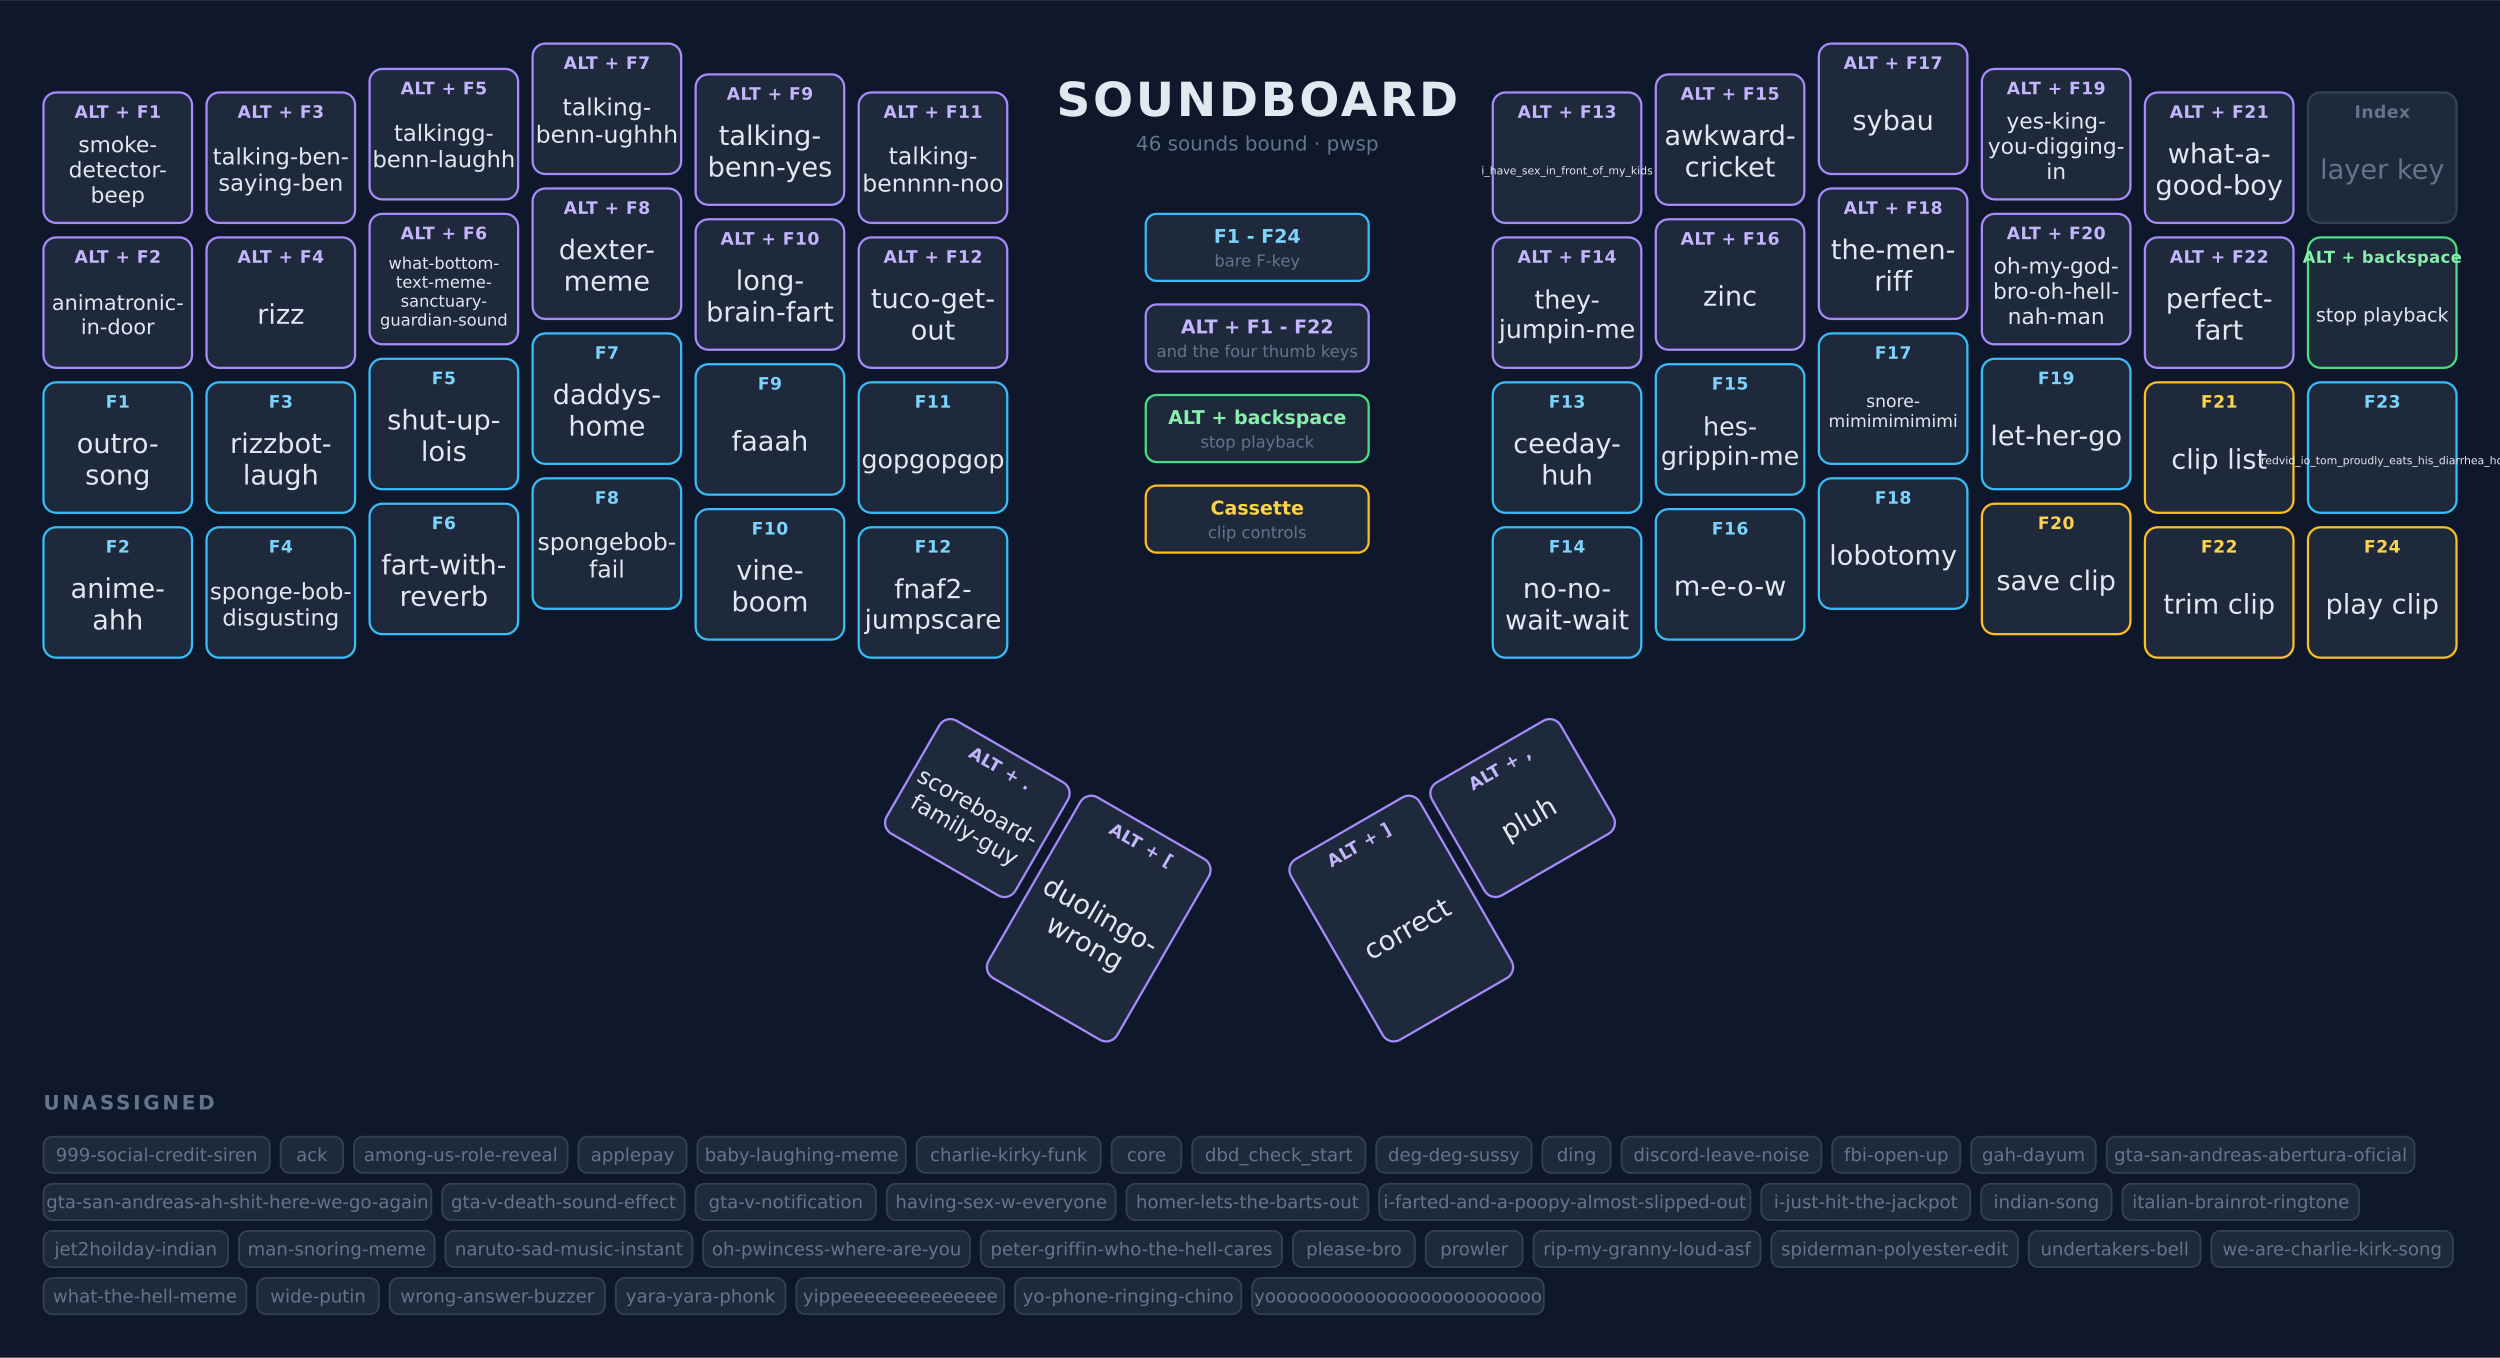
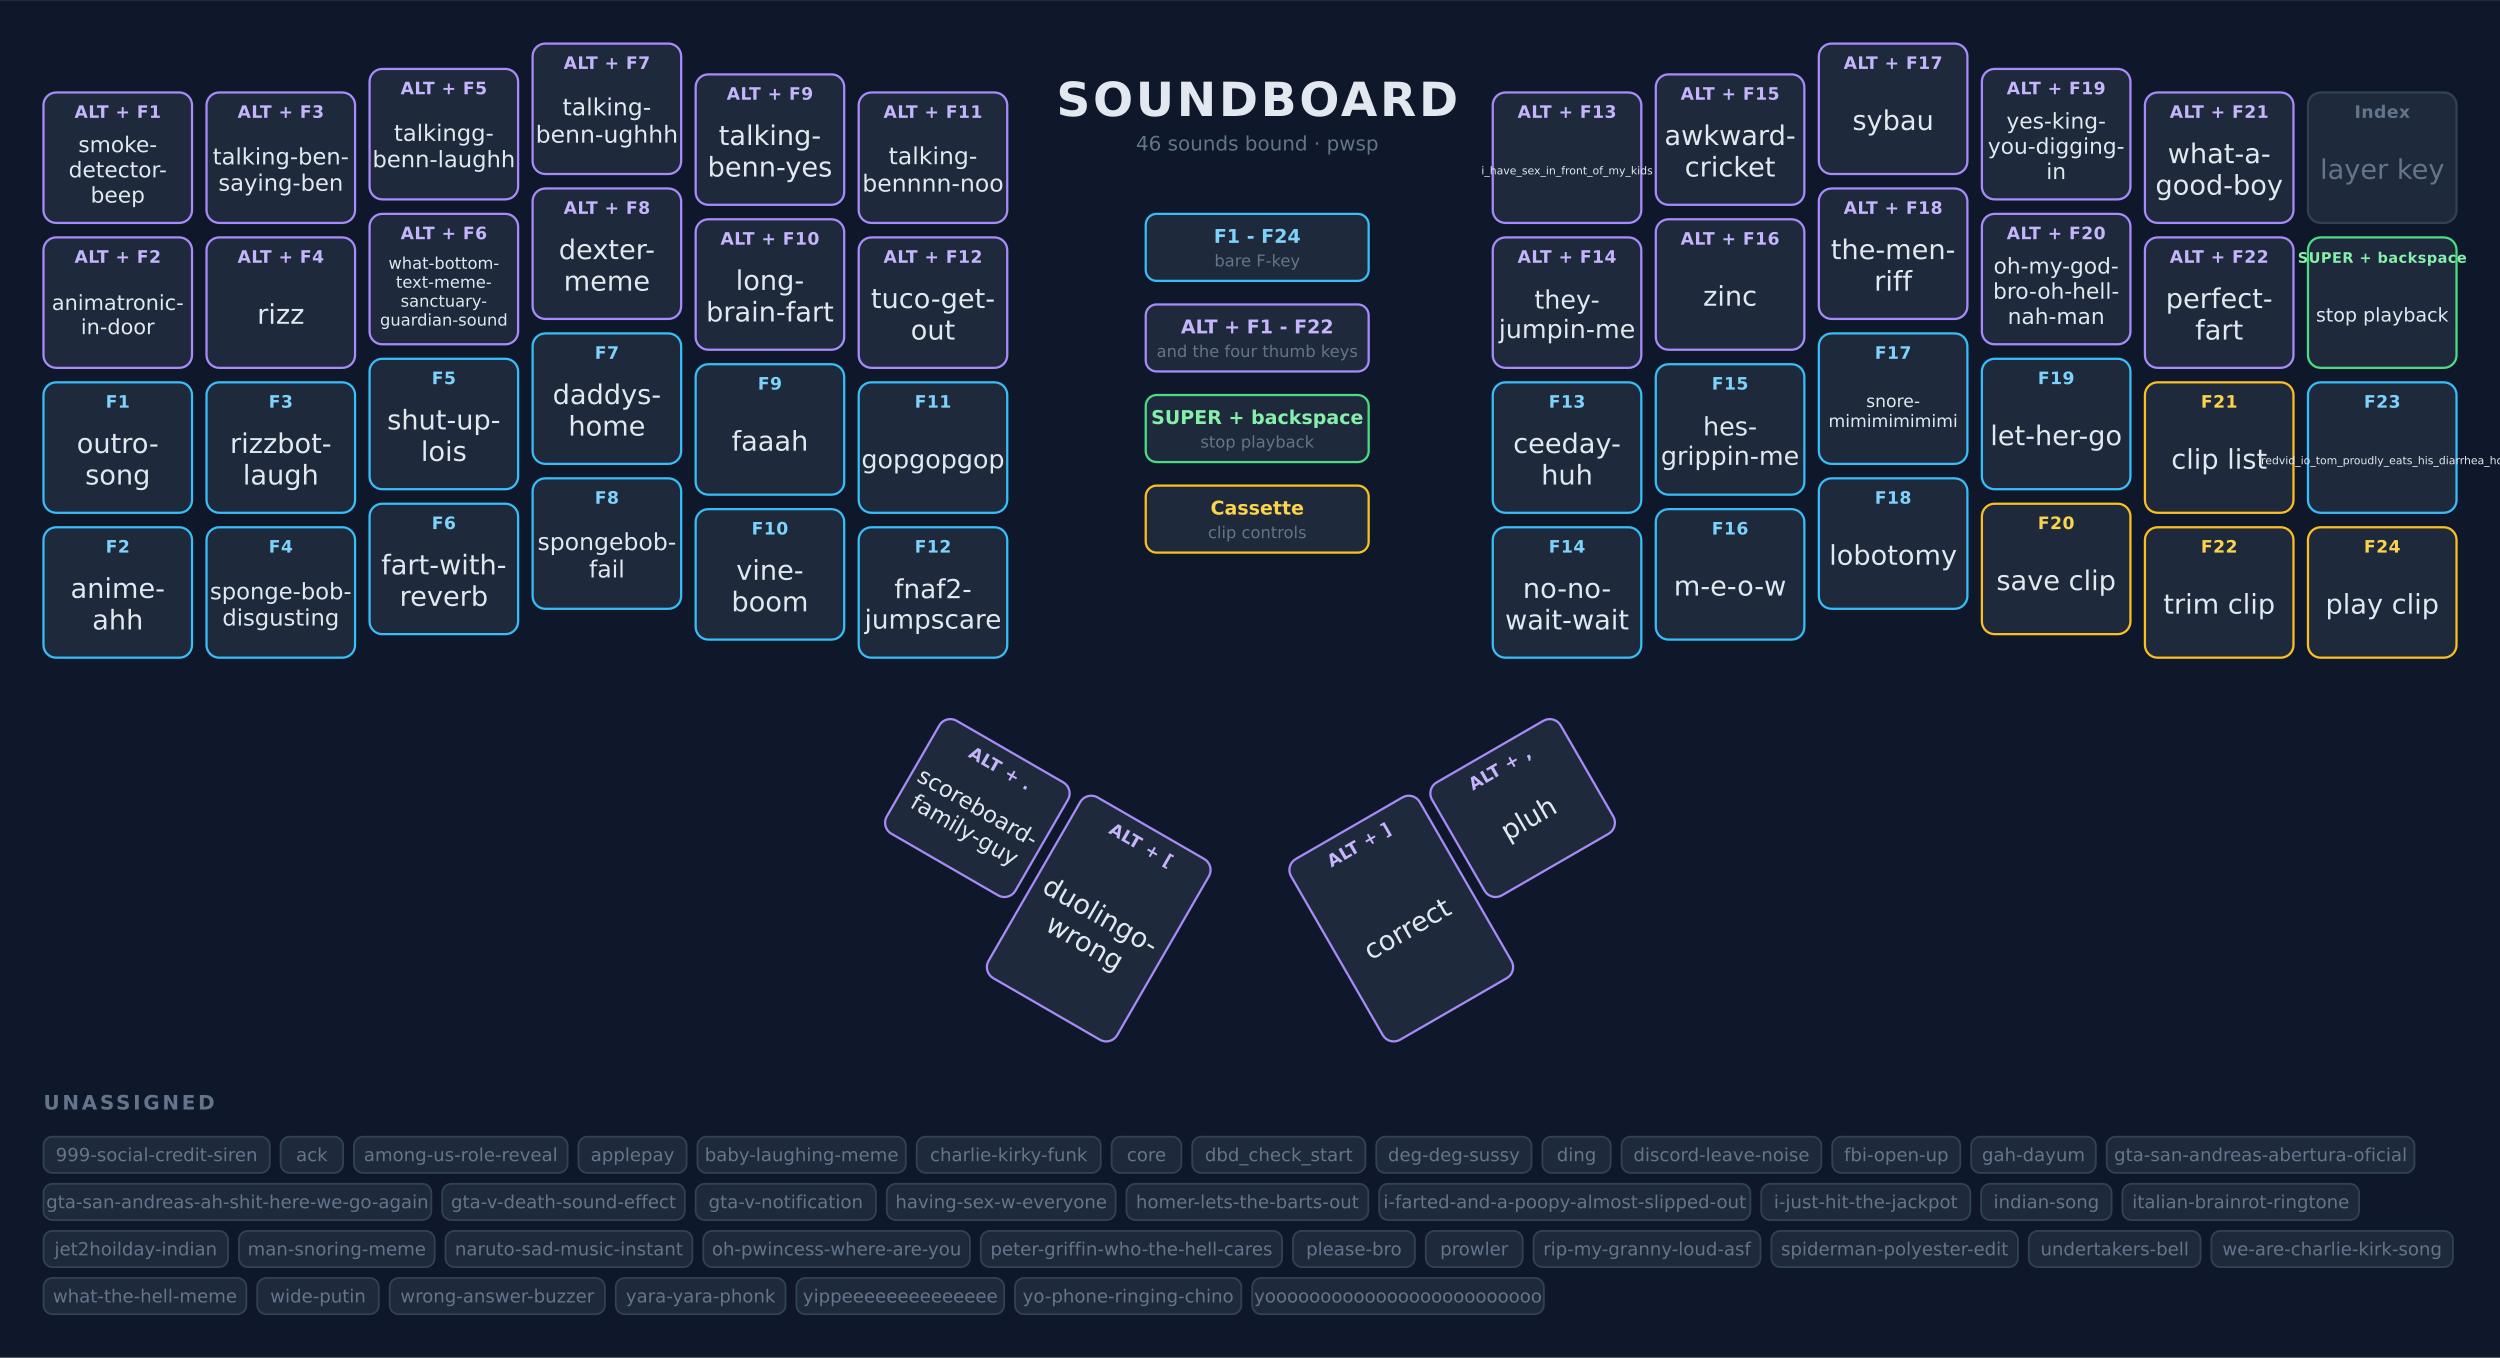
<svg xmlns="http://www.w3.org/2000/svg" viewBox="-48.0 -102.0 2760.0 1498.8" width="2760" height="1499" font-family="'Fira Sans','DejaVu Sans',sans-serif">
  <rect x="-48.0" y="-102.0" width="2760.0" height="1498.8" fill="#0f172a" />
  <g transform="translate(82.0,72.0) rotate(0)">
    <rect x="-82.0" y="-72.0" width="164.0" height="144.0" rx="14" fill="#1e293b" stroke="#a78bfa" stroke-width="2.5" />
    <text x="0.0" y="-44.0" font-size="19" fill="#c4b5fd" text-anchor="middle" font-weight="600" letter-spacing="0.5">ALT + F1</text>
    <text x="0.0" y="-6.1" font-size="24" fill="#e2e8f0" text-anchor="middle">smoke-</text>
    <text x="0.0" y="21.7" font-size="24" fill="#e2e8f0" text-anchor="middle">detector-</text>
    <text x="0.0" y="49.6" font-size="24" fill="#e2e8f0" text-anchor="middle">beep</text>
  </g>
  <g transform="translate(82.0,232.0) rotate(0)">
    <rect x="-82.0" y="-72.0" width="164.0" height="144.0" rx="14" fill="#1e293b" stroke="#a78bfa" stroke-width="2.5" />
    <text x="0.0" y="-44.0" font-size="19" fill="#c4b5fd" text-anchor="middle" font-weight="600" letter-spacing="0.5">ALT + F2</text>
    <text x="0.0" y="8.1" font-size="23" fill="#e2e8f0" text-anchor="middle">animatronic-</text>
    <text x="0.0" y="34.8" font-size="23" fill="#e2e8f0" text-anchor="middle">in-door</text>
  </g>
  <g transform="translate(82.0,392.0) rotate(0)">
    <rect x="-82.0" y="-72.0" width="164.0" height="144.0" rx="14" fill="#1e293b" stroke="#38bdf8" stroke-width="2.5" />
    <text x="0.0" y="-44.0" font-size="19" fill="#7dd3fc" text-anchor="middle" font-weight="600" letter-spacing="0.5">F1</text>
    <text x="0.0" y="6.0" font-size="30" fill="#e2e8f0" text-anchor="middle">outro-</text>
    <text x="0.0" y="40.8" font-size="30" fill="#e2e8f0" text-anchor="middle">song</text>
  </g>
  <g transform="translate(82.0,552.0) rotate(0)">
    <rect x="-82.0" y="-72.0" width="164.0" height="144.0" rx="14" fill="#1e293b" stroke="#38bdf8" stroke-width="2.5" />
    <text x="0.0" y="-44.0" font-size="19" fill="#7dd3fc" text-anchor="middle" font-weight="600" letter-spacing="0.5">F2</text>
    <text x="0.0" y="6.0" font-size="30" fill="#e2e8f0" text-anchor="middle">anime-</text>
    <text x="0.0" y="40.8" font-size="30" fill="#e2e8f0" text-anchor="middle">ahh</text>
  </g>
  <g transform="translate(262.0,72.0) rotate(0)">
    <rect x="-82.0" y="-72.0" width="164.0" height="144.0" rx="14" fill="#1e293b" stroke="#a78bfa" stroke-width="2.5" />
    <text x="0.0" y="-44.0" font-size="19" fill="#c4b5fd" text-anchor="middle" font-weight="600" letter-spacing="0.5">ALT + F3</text>
    <text x="0.0" y="7.5" font-size="25" fill="#e2e8f0" text-anchor="middle">talking-ben-</text>
    <text x="0.0" y="36.5" font-size="25" fill="#e2e8f0" text-anchor="middle">saying-ben</text>
  </g>
  <g transform="translate(262.0,232.0) rotate(0)">
    <rect x="-82.0" y="-72.0" width="164.0" height="144.0" rx="14" fill="#1e293b" stroke="#a78bfa" stroke-width="2.5" />
    <text x="0.0" y="-44.0" font-size="19" fill="#c4b5fd" text-anchor="middle" font-weight="600" letter-spacing="0.5">ALT + F4</text>
    <text x="0.0" y="23.4" font-size="30" fill="#e2e8f0" text-anchor="middle">rizz</text>
  </g>
  <g transform="translate(262.0,392.0) rotate(0)">
    <rect x="-82.0" y="-72.0" width="164.0" height="144.0" rx="14" fill="#1e293b" stroke="#38bdf8" stroke-width="2.5" />
    <text x="0.0" y="-44.0" font-size="19" fill="#7dd3fc" text-anchor="middle" font-weight="600" letter-spacing="0.5">F3</text>
    <text x="0.0" y="6.0" font-size="30" fill="#e2e8f0" text-anchor="middle">rizzbot-</text>
    <text x="0.0" y="40.8" font-size="30" fill="#e2e8f0" text-anchor="middle">laugh</text>
  </g>
  <g transform="translate(262.0,552.0) rotate(0)">
    <rect x="-82.0" y="-72.0" width="164.0" height="144.0" rx="14" fill="#1e293b" stroke="#38bdf8" stroke-width="2.5" />
    <text x="0.0" y="-44.0" font-size="19" fill="#7dd3fc" text-anchor="middle" font-weight="600" letter-spacing="0.5">F4</text>
    <text x="0.0" y="7.5" font-size="25" fill="#e2e8f0" text-anchor="middle">sponge-bob-</text>
    <text x="0.0" y="36.5" font-size="25" fill="#e2e8f0" text-anchor="middle">disgusting</text>
  </g>
  <g transform="translate(442.0,46.0) rotate(0)">
    <rect x="-82.0" y="-72.0" width="164.0" height="144.0" rx="14" fill="#1e293b" stroke="#a78bfa" stroke-width="2.5" />
    <text x="0.0" y="-44.0" font-size="19" fill="#c4b5fd" text-anchor="middle" font-weight="600" letter-spacing="0.5">ALT + F5</text>
    <text x="0.0" y="7.5" font-size="25" fill="#e2e8f0" text-anchor="middle">talkingg-</text>
    <text x="0.0" y="36.5" font-size="25" fill="#e2e8f0" text-anchor="middle">benn-laughh</text>
  </g>
  <g transform="translate(442.0,206.0) rotate(0)">
    <rect x="-82.0" y="-72.0" width="164.0" height="144.0" rx="14" fill="#1e293b" stroke="#a78bfa" stroke-width="2.5" />
    <text x="0.0" y="-44.0" font-size="19" fill="#c4b5fd" text-anchor="middle" font-weight="600" letter-spacing="0.5">ALT + F6</text>
    <text x="0.0" y="-11.3" font-size="18" fill="#e2e8f0" text-anchor="middle">what-bottom-</text>
    <text x="0.0" y="9.6" font-size="18" fill="#e2e8f0" text-anchor="middle">text-meme-</text>
    <text x="0.0" y="30.5" font-size="18" fill="#e2e8f0" text-anchor="middle">sanctuary-</text>
    <text x="0.0" y="51.4" font-size="18" fill="#e2e8f0" text-anchor="middle">guardian-sound</text>
  </g>
  <g transform="translate(442.0,366.0) rotate(0)">
    <rect x="-82.0" y="-72.0" width="164.0" height="144.0" rx="14" fill="#1e293b" stroke="#38bdf8" stroke-width="2.5" />
    <text x="0.0" y="-44.0" font-size="19" fill="#7dd3fc" text-anchor="middle" font-weight="600" letter-spacing="0.5">F5</text>
    <text x="0.0" y="6.0" font-size="30" fill="#e2e8f0" text-anchor="middle">shut-up-</text>
    <text x="0.0" y="40.8" font-size="30" fill="#e2e8f0" text-anchor="middle">lois</text>
  </g>
  <g transform="translate(442.0,526.0) rotate(0)">
    <rect x="-82.0" y="-72.0" width="164.0" height="144.0" rx="14" fill="#1e293b" stroke="#38bdf8" stroke-width="2.5" />
    <text x="0.0" y="-44.0" font-size="19" fill="#7dd3fc" text-anchor="middle" font-weight="600" letter-spacing="0.5">F6</text>
    <text x="0.0" y="6.0" font-size="30" fill="#e2e8f0" text-anchor="middle">fart-with-</text>
    <text x="0.0" y="40.8" font-size="30" fill="#e2e8f0" text-anchor="middle">reverb</text>
  </g>
  <g transform="translate(622.0,18.0) rotate(0)">
    <rect x="-82.0" y="-72.0" width="164.0" height="144.0" rx="14" fill="#1e293b" stroke="#a78bfa" stroke-width="2.5" />
    <text x="0.0" y="-44.0" font-size="19" fill="#c4b5fd" text-anchor="middle" font-weight="600" letter-spacing="0.5">ALT + F7</text>
    <text x="0.0" y="7.2" font-size="26" fill="#e2e8f0" text-anchor="middle">talking-</text>
    <text x="0.0" y="37.4" font-size="26" fill="#e2e8f0" text-anchor="middle">benn-ughhh</text>
  </g>
  <g transform="translate(622.0,178.0) rotate(0)">
    <rect x="-82.0" y="-72.0" width="164.0" height="144.0" rx="14" fill="#1e293b" stroke="#a78bfa" stroke-width="2.5" />
    <text x="0.0" y="-44.0" font-size="19" fill="#c4b5fd" text-anchor="middle" font-weight="600" letter-spacing="0.5">ALT + F8</text>
    <text x="0.0" y="6.0" font-size="30" fill="#e2e8f0" text-anchor="middle">dexter-</text>
    <text x="0.0" y="40.8" font-size="30" fill="#e2e8f0" text-anchor="middle">meme</text>
  </g>
  <g transform="translate(622.0,338.0) rotate(0)">
    <rect x="-82.0" y="-72.0" width="164.0" height="144.0" rx="14" fill="#1e293b" stroke="#38bdf8" stroke-width="2.5" />
    <text x="0.0" y="-44.0" font-size="19" fill="#7dd3fc" text-anchor="middle" font-weight="600" letter-spacing="0.5">F7</text>
    <text x="0.0" y="6.0" font-size="30" fill="#e2e8f0" text-anchor="middle">daddys-</text>
    <text x="0.0" y="40.8" font-size="30" fill="#e2e8f0" text-anchor="middle">home</text>
  </g>
  <g transform="translate(622.0,498.0) rotate(0)">
    <rect x="-82.0" y="-72.0" width="164.0" height="144.0" rx="14" fill="#1e293b" stroke="#38bdf8" stroke-width="2.5" />
    <text x="0.0" y="-44.0" font-size="19" fill="#7dd3fc" text-anchor="middle" font-weight="600" letter-spacing="0.5">F8</text>
    <text x="0.0" y="7.2" font-size="26" fill="#e2e8f0" text-anchor="middle">spongebob-</text>
    <text x="0.0" y="37.4" font-size="26" fill="#e2e8f0" text-anchor="middle">fail</text>
  </g>
  <g transform="translate(802.0,52.0) rotate(0)">
    <rect x="-82.0" y="-72.0" width="164.0" height="144.0" rx="14" fill="#1e293b" stroke="#a78bfa" stroke-width="2.5" />
    <text x="0.0" y="-44.0" font-size="19" fill="#c4b5fd" text-anchor="middle" font-weight="600" letter-spacing="0.5">ALT + F9</text>
    <text x="0.0" y="6.0" font-size="30" fill="#e2e8f0" text-anchor="middle">talking-</text>
    <text x="0.0" y="40.8" font-size="30" fill="#e2e8f0" text-anchor="middle">benn-yes</text>
  </g>
  <g transform="translate(802.0,212.0) rotate(0)">
    <rect x="-82.0" y="-72.0" width="164.0" height="144.0" rx="14" fill="#1e293b" stroke="#a78bfa" stroke-width="2.5" />
    <text x="0.0" y="-44.0" font-size="19" fill="#c4b5fd" text-anchor="middle" font-weight="600" letter-spacing="0.5">ALT + F10</text>
    <text x="0.0" y="6.0" font-size="30" fill="#e2e8f0" text-anchor="middle">long-</text>
    <text x="0.0" y="40.8" font-size="30" fill="#e2e8f0" text-anchor="middle">brain-fart</text>
  </g>
  <g transform="translate(802.0,372.0) rotate(0)">
    <rect x="-82.0" y="-72.0" width="164.0" height="144.0" rx="14" fill="#1e293b" stroke="#38bdf8" stroke-width="2.5" />
    <text x="0.0" y="-44.0" font-size="19" fill="#7dd3fc" text-anchor="middle" font-weight="600" letter-spacing="0.5">F9</text>
    <text x="0.0" y="23.4" font-size="30" fill="#e2e8f0" text-anchor="middle">faaah</text>
  </g>
  <g transform="translate(802.0,532.0) rotate(0)">
    <rect x="-82.0" y="-72.0" width="164.0" height="144.0" rx="14" fill="#1e293b" stroke="#38bdf8" stroke-width="2.5" />
    <text x="0.0" y="-44.0" font-size="19" fill="#7dd3fc" text-anchor="middle" font-weight="600" letter-spacing="0.5">F10</text>
    <text x="0.0" y="6.0" font-size="30" fill="#e2e8f0" text-anchor="middle">vine-</text>
    <text x="0.0" y="40.8" font-size="30" fill="#e2e8f0" text-anchor="middle">boom</text>
  </g>
  <g transform="translate(982.0,72.0) rotate(0)">
    <rect x="-82.0" y="-72.0" width="164.0" height="144.0" rx="14" fill="#1e293b" stroke="#a78bfa" stroke-width="2.5" />
    <text x="0.0" y="-44.0" font-size="19" fill="#c4b5fd" text-anchor="middle" font-weight="600" letter-spacing="0.5">ALT + F11</text>
    <text x="0.0" y="7.2" font-size="26" fill="#e2e8f0" text-anchor="middle">talking-</text>
    <text x="0.0" y="37.4" font-size="26" fill="#e2e8f0" text-anchor="middle">bennnn-noo</text>
  </g>
  <g transform="translate(982.0,232.0) rotate(0)">
    <rect x="-82.0" y="-72.0" width="164.0" height="144.0" rx="14" fill="#1e293b" stroke="#a78bfa" stroke-width="2.5" />
    <text x="0.0" y="-44.0" font-size="19" fill="#c4b5fd" text-anchor="middle" font-weight="600" letter-spacing="0.5">ALT + F12</text>
    <text x="0.0" y="6.0" font-size="30" fill="#e2e8f0" text-anchor="middle">tuco-get-</text>
    <text x="0.0" y="40.8" font-size="30" fill="#e2e8f0" text-anchor="middle">out</text>
  </g>
  <g transform="translate(982.0,392.0) rotate(0)">
    <rect x="-82.0" y="-72.0" width="164.0" height="144.0" rx="14" fill="#1e293b" stroke="#38bdf8" stroke-width="2.5" />
    <text x="0.0" y="-44.0" font-size="19" fill="#7dd3fc" text-anchor="middle" font-weight="600" letter-spacing="0.5">F11</text>
    <text x="0.0" y="22.8" font-size="28" fill="#e2e8f0" text-anchor="middle">gopgopgop</text>
  </g>
  <g transform="translate(982.0,552.0) rotate(0)">
    <rect x="-82.0" y="-72.0" width="164.0" height="144.0" rx="14" fill="#1e293b" stroke="#38bdf8" stroke-width="2.5" />
    <text x="0.0" y="-44.0" font-size="19" fill="#7dd3fc" text-anchor="middle" font-weight="600" letter-spacing="0.5">F12</text>
    <text x="0.0" y="6.3" font-size="29" fill="#e2e8f0" text-anchor="middle">fnaf2-</text>
    <text x="0.0" y="39.9" font-size="29" fill="#e2e8f0" text-anchor="middle">jumpscare</text>
  </g>
  <g transform="translate(1682.0,72.0) rotate(0)">
    <rect x="-82.0" y="-72.0" width="164.0" height="144.0" rx="14" fill="#1e293b" stroke="#a78bfa" stroke-width="2.5" />
    <text x="0.0" y="-44.0" font-size="19" fill="#c4b5fd" text-anchor="middle" font-weight="600" letter-spacing="0.5">ALT + F13</text>
    <text x="0.0" y="18.4" font-size="12" fill="#e2e8f0" text-anchor="middle">i_have_sex_in_front_of_my_kids</text>
  </g>
  <g transform="translate(1682.0,232.0) rotate(0)">
    <rect x="-82.0" y="-72.0" width="164.0" height="144.0" rx="14" fill="#1e293b" stroke="#a78bfa" stroke-width="2.5" />
    <text x="0.0" y="-44.0" font-size="19" fill="#c4b5fd" text-anchor="middle" font-weight="600" letter-spacing="0.5">ALT + F14</text>
    <text x="0.0" y="6.6" font-size="28" fill="#e2e8f0" text-anchor="middle">they-</text>
    <text x="0.0" y="39.1" font-size="28" fill="#e2e8f0" text-anchor="middle">jumpin-me</text>
  </g>
  <g transform="translate(1682.0,392.0) rotate(0)">
    <rect x="-82.0" y="-72.0" width="164.0" height="144.0" rx="14" fill="#1e293b" stroke="#38bdf8" stroke-width="2.5" />
    <text x="0.0" y="-44.0" font-size="19" fill="#7dd3fc" text-anchor="middle" font-weight="600" letter-spacing="0.5">F13</text>
    <text x="0.0" y="6.0" font-size="30" fill="#e2e8f0" text-anchor="middle">ceeday-</text>
    <text x="0.0" y="40.8" font-size="30" fill="#e2e8f0" text-anchor="middle">huh</text>
  </g>
  <g transform="translate(1682.0,552.0) rotate(0)">
    <rect x="-82.0" y="-72.0" width="164.0" height="144.0" rx="14" fill="#1e293b" stroke="#38bdf8" stroke-width="2.5" />
    <text x="0.0" y="-44.0" font-size="19" fill="#7dd3fc" text-anchor="middle" font-weight="600" letter-spacing="0.5">F14</text>
    <text x="0.0" y="6.0" font-size="30" fill="#e2e8f0" text-anchor="middle">no-no-</text>
    <text x="0.0" y="40.8" font-size="30" fill="#e2e8f0" text-anchor="middle">wait-wait</text>
  </g>
  <g transform="translate(1862.0,52.0) rotate(0)">
    <rect x="-82.0" y="-72.0" width="164.0" height="144.0" rx="14" fill="#1e293b" stroke="#a78bfa" stroke-width="2.5" />
    <text x="0.0" y="-44.0" font-size="19" fill="#c4b5fd" text-anchor="middle" font-weight="600" letter-spacing="0.5">ALT + F15</text>
    <text x="0.0" y="6.0" font-size="30" fill="#e2e8f0" text-anchor="middle">awkward-</text>
    <text x="0.0" y="40.8" font-size="30" fill="#e2e8f0" text-anchor="middle">cricket</text>
  </g>
  <g transform="translate(1862.0,212.0) rotate(0)">
    <rect x="-82.0" y="-72.0" width="164.0" height="144.0" rx="14" fill="#1e293b" stroke="#a78bfa" stroke-width="2.5" />
    <text x="0.0" y="-44.0" font-size="19" fill="#c4b5fd" text-anchor="middle" font-weight="600" letter-spacing="0.5">ALT + F16</text>
    <text x="0.0" y="23.4" font-size="30" fill="#e2e8f0" text-anchor="middle">zinc</text>
  </g>
  <g transform="translate(1862.0,372.0) rotate(0)">
    <rect x="-82.0" y="-72.0" width="164.0" height="144.0" rx="14" fill="#1e293b" stroke="#38bdf8" stroke-width="2.5" />
    <text x="0.0" y="-44.0" font-size="19" fill="#7dd3fc" text-anchor="middle" font-weight="600" letter-spacing="0.5">F15</text>
    <text x="0.0" y="6.6" font-size="28" fill="#e2e8f0" text-anchor="middle">hes-</text>
    <text x="0.0" y="39.1" font-size="28" fill="#e2e8f0" text-anchor="middle">grippin-me</text>
  </g>
  <g transform="translate(1862.0,532.0) rotate(0)">
    <rect x="-82.0" y="-72.0" width="164.0" height="144.0" rx="14" fill="#1e293b" stroke="#38bdf8" stroke-width="2.5" />
    <text x="0.0" y="-44.0" font-size="19" fill="#7dd3fc" text-anchor="middle" font-weight="600" letter-spacing="0.5">F16</text>
    <text x="0.0" y="23.4" font-size="30" fill="#e2e8f0" text-anchor="middle">m-e-o-w</text>
  </g>
  <g transform="translate(2042.0,18.0) rotate(0)">
    <rect x="-82.0" y="-72.0" width="164.0" height="144.0" rx="14" fill="#1e293b" stroke="#a78bfa" stroke-width="2.5" />
    <text x="0.0" y="-44.0" font-size="19" fill="#c4b5fd" text-anchor="middle" font-weight="600" letter-spacing="0.5">ALT + F17</text>
    <text x="0.0" y="23.4" font-size="30" fill="#e2e8f0" text-anchor="middle">sybau</text>
  </g>
  <g transform="translate(2042.0,178.0) rotate(0)">
    <rect x="-82.0" y="-72.0" width="164.0" height="144.0" rx="14" fill="#1e293b" stroke="#a78bfa" stroke-width="2.5" />
    <text x="0.0" y="-44.0" font-size="19" fill="#c4b5fd" text-anchor="middle" font-weight="600" letter-spacing="0.5">ALT + F18</text>
    <text x="0.0" y="6.0" font-size="30" fill="#e2e8f0" text-anchor="middle">the-men-</text>
    <text x="0.0" y="40.8" font-size="30" fill="#e2e8f0" text-anchor="middle">riff</text>
  </g>
  <g transform="translate(2042.0,338.0) rotate(0)">
    <rect x="-82.0" y="-72.0" width="164.0" height="144.0" rx="14" fill="#1e293b" stroke="#38bdf8" stroke-width="2.5" />
    <text x="0.0" y="-44.0" font-size="19" fill="#7dd3fc" text-anchor="middle" font-weight="600" letter-spacing="0.5">F17</text>
    <text x="0.0" y="9.3" font-size="19" fill="#e2e8f0" text-anchor="middle">snore-</text>
    <text x="0.0" y="31.3" font-size="19" fill="#e2e8f0" text-anchor="middle">mimimimimimi</text>
  </g>
  <g transform="translate(2042.0,498.0) rotate(0)">
    <rect x="-82.0" y="-72.0" width="164.0" height="144.0" rx="14" fill="#1e293b" stroke="#38bdf8" stroke-width="2.5" />
    <text x="0.0" y="-44.0" font-size="19" fill="#7dd3fc" text-anchor="middle" font-weight="600" letter-spacing="0.5">F18</text>
    <text x="0.0" y="23.4" font-size="30" fill="#e2e8f0" text-anchor="middle">lobotomy</text>
  </g>
  <g transform="translate(2222.0,46.0) rotate(0)">
    <rect x="-82.0" y="-72.0" width="164.0" height="144.0" rx="14" fill="#1e293b" stroke="#a78bfa" stroke-width="2.5" />
    <text x="0.0" y="-44.0" font-size="19" fill="#c4b5fd" text-anchor="middle" font-weight="600" letter-spacing="0.5">ALT + F19</text>
    <text x="0.0" y="-6.1" font-size="24" fill="#e2e8f0" text-anchor="middle">yes-king-</text>
    <text x="0.0" y="21.7" font-size="24" fill="#e2e8f0" text-anchor="middle">you-digging-</text>
    <text x="0.0" y="49.6" font-size="24" fill="#e2e8f0" text-anchor="middle">in</text>
  </g>
  <g transform="translate(2222.0,206.0) rotate(0)">
    <rect x="-82.0" y="-72.0" width="164.0" height="144.0" rx="14" fill="#1e293b" stroke="#a78bfa" stroke-width="2.5" />
    <text x="0.0" y="-44.0" font-size="19" fill="#c4b5fd" text-anchor="middle" font-weight="600" letter-spacing="0.5">ALT + F20</text>
    <text x="0.0" y="-6.1" font-size="24" fill="#e2e8f0" text-anchor="middle">oh-my-god-</text>
    <text x="0.0" y="21.7" font-size="24" fill="#e2e8f0" text-anchor="middle">bro-oh-hell-</text>
    <text x="0.0" y="49.6" font-size="24" fill="#e2e8f0" text-anchor="middle">nah-man</text>
  </g>
  <g transform="translate(2222.0,366.0) rotate(0)">
    <rect x="-82.0" y="-72.0" width="164.0" height="144.0" rx="14" fill="#1e293b" stroke="#38bdf8" stroke-width="2.5" />
    <text x="0.0" y="-44.0" font-size="19" fill="#7dd3fc" text-anchor="middle" font-weight="600" letter-spacing="0.5">F19</text>
    <text x="0.0" y="23.4" font-size="30" fill="#e2e8f0" text-anchor="middle">let-her-go</text>
  </g>
  <g transform="translate(2222.0,526.0) rotate(0)">
    <rect x="-82.0" y="-72.0" width="164.0" height="144.0" rx="14" fill="#1e293b" stroke="#fbbf24" stroke-width="2.5" />
    <text x="0.0" y="-44.0" font-size="19" fill="#fcd34d" text-anchor="middle" font-weight="600" letter-spacing="0.5">F20</text>
    <text x="0.0" y="23.4" font-size="30" fill="#e2e8f0" text-anchor="middle">save clip</text>
  </g>
  <g transform="translate(2402.0,72.0) rotate(0)">
    <rect x="-82.0" y="-72.0" width="164.0" height="144.0" rx="14" fill="#1e293b" stroke="#a78bfa" stroke-width="2.5" />
    <text x="0.0" y="-44.0" font-size="19" fill="#c4b5fd" text-anchor="middle" font-weight="600" letter-spacing="0.5">ALT + F21</text>
    <text x="0.0" y="6.0" font-size="30" fill="#e2e8f0" text-anchor="middle">what-a-</text>
    <text x="0.0" y="40.8" font-size="30" fill="#e2e8f0" text-anchor="middle">good-boy</text>
  </g>
  <g transform="translate(2402.0,232.0) rotate(0)">
    <rect x="-82.0" y="-72.0" width="164.0" height="144.0" rx="14" fill="#1e293b" stroke="#a78bfa" stroke-width="2.5" />
    <text x="0.0" y="-44.0" font-size="19" fill="#c4b5fd" text-anchor="middle" font-weight="600" letter-spacing="0.5">ALT + F22</text>
    <text x="0.0" y="6.0" font-size="30" fill="#e2e8f0" text-anchor="middle">perfect-</text>
    <text x="0.0" y="40.8" font-size="30" fill="#e2e8f0" text-anchor="middle">fart</text>
  </g>
  <g transform="translate(2402.0,392.0) rotate(0)">
    <rect x="-82.0" y="-72.0" width="164.0" height="144.0" rx="14" fill="#1e293b" stroke="#fbbf24" stroke-width="2.5" />
    <text x="0.0" y="-44.0" font-size="19" fill="#fcd34d" text-anchor="middle" font-weight="600" letter-spacing="0.5">F21</text>
    <text x="0.0" y="23.4" font-size="30" fill="#e2e8f0" text-anchor="middle">clip list</text>
  </g>
  <g transform="translate(2402.0,552.0) rotate(0)">
    <rect x="-82.0" y="-72.0" width="164.0" height="144.0" rx="14" fill="#1e293b" stroke="#fbbf24" stroke-width="2.5" />
    <text x="0.0" y="-44.0" font-size="19" fill="#fcd34d" text-anchor="middle" font-weight="600" letter-spacing="0.5">F22</text>
    <text x="0.0" y="23.4" font-size="30" fill="#e2e8f0" text-anchor="middle">trim clip</text>
  </g>
  <g transform="translate(2582.0,72.0) rotate(0)">
    <rect x="-82.0" y="-72.0" width="164.0" height="144.0" rx="14" fill="#1e293b" stroke="#334155" stroke-width="2.5" />
    <text x="0.0" y="-44.0" font-size="19" fill="#64748b" text-anchor="middle" font-weight="600" letter-spacing="0.5">Index</text>
    <text x="0.0" y="23.4" font-size="30" fill="#64748b" text-anchor="middle">layer key</text>
  </g>
  <g transform="translate(2582.0,232.0) rotate(0)">
    <rect x="-82.0" y="-72.0" width="164.0" height="144.0" rx="14" fill="#1e293b" stroke="#4ade80" stroke-width="2.5" />
-     <text x="0.0" y="-44.0" font-size="18" fill="#86efac" text-anchor="middle" font-weight="600" letter-spacing="0.5">ALT + backspace</text>
+     <text x="0.0" y="-44.0" font-size="16" fill="#86efac" text-anchor="middle" font-weight="600" letter-spacing="0.5">SUPER + backspace</text>
    <text x="0.0" y="20.9" font-size="21" fill="#e2e8f0" text-anchor="middle">stop playback</text>
  </g>
  <g transform="translate(2582.0,392.0) rotate(0)">
    <rect x="-82.0" y="-72.0" width="164.0" height="144.0" rx="14" fill="#1e293b" stroke="#38bdf8" stroke-width="2.5" />
    <text x="0.0" y="-44.0" font-size="19" fill="#7dd3fc" text-anchor="middle" font-weight="600" letter-spacing="0.5">F23</text>
    <text x="0.0" y="18.4" font-size="12" fill="#e2e8f0" text-anchor="middle">redvid_io_tom_proudly_eats_his_diarrhea_hd</text>
  </g>
  <g transform="translate(2582.0,552.0) rotate(0)">
    <rect x="-82.0" y="-72.0" width="164.0" height="144.0" rx="14" fill="#1e293b" stroke="#fbbf24" stroke-width="2.5" />
    <text x="0.0" y="-44.0" font-size="19" fill="#fcd34d" text-anchor="middle" font-weight="600" letter-spacing="0.5">F24</text>
    <text x="0.0" y="23.4" font-size="30" fill="#e2e8f0" text-anchor="middle">play clip</text>
  </g>
  <g transform="translate(1031.0,790.0) rotate(30)">
    <rect x="-82.0" y="-72.0" width="164.0" height="144.0" rx="14" fill="#1e293b" stroke="#a78bfa" stroke-width="2.5" />
    <text x="0.0" y="-44.0" font-size="19" fill="#c4b5fd" text-anchor="middle" font-weight="600" letter-spacing="0.5">ALT + .</text>
    <text x="0.0" y="7.5" font-size="25" fill="#e2e8f0" text-anchor="middle">scoreboard-</text>
    <text x="0.0" y="36.5" font-size="25" fill="#e2e8f0" text-anchor="middle">family-guy</text>
  </g>
  <g transform="translate(1165.0,912.0) rotate(30)">
    <rect x="-82.0" y="-115.2" width="164.0" height="230.4" rx="14" fill="#1e293b" stroke="#a78bfa" stroke-width="2.5" />
    <text x="0.0" y="-87.2" font-size="19" fill="#c4b5fd" text-anchor="middle" font-weight="600" letter-spacing="0.5">ALT + [</text>
    <text x="0.0" y="6.0" font-size="30" fill="#e2e8f0" text-anchor="middle">duolingo-</text>
    <text x="0.0" y="40.8" font-size="30" fill="#e2e8f0" text-anchor="middle">wrong</text>
  </g>
  <g transform="translate(1633.0,790.0) rotate(-30)">
    <rect x="-82.0" y="-72.0" width="164.0" height="144.0" rx="14" fill="#1e293b" stroke="#a78bfa" stroke-width="2.5" />
    <text x="0.0" y="-44.0" font-size="19" fill="#c4b5fd" text-anchor="middle" font-weight="600" letter-spacing="0.5">ALT + ,</text>
    <text x="0.0" y="23.4" font-size="30" fill="#e2e8f0" text-anchor="middle">pluh</text>
  </g>
  <g transform="translate(1499.0,912.0) rotate(-30)">
    <rect x="-82.0" y="-115.2" width="164.0" height="230.4" rx="14" fill="#1e293b" stroke="#a78bfa" stroke-width="2.5" />
    <text x="0.0" y="-87.2" font-size="19" fill="#c4b5fd" text-anchor="middle" font-weight="600" letter-spacing="0.5">ALT + ]</text>
    <text x="0.0" y="23.4" font-size="30" fill="#e2e8f0" text-anchor="middle">correct</text>
  </g>
  <text x="1340.0" y="26.0" font-size="52" fill="#e2e8f0" text-anchor="middle" font-weight="700" letter-spacing="3">SOUNDBOARD</text>
  <text x="1340.0" y="64.0" font-size="22" fill="#64748b" text-anchor="middle">46 sounds bound · pwsp</text>
  <rect x="1216.9" y="134.0" width="246.1" height="74" rx="12" fill="#1e293b" stroke="#38bdf8" stroke-width="2.5" />
  <text x="1340.0" y="166.0" font-size="21" fill="#7dd3fc" text-anchor="middle" font-weight="600">F1 - F24</text>
  <text x="1340.0" y="192.0" font-size="18" fill="#64748b" text-anchor="middle">bare F-key</text>
  <rect x="1216.9" y="234.0" width="246.1" height="74" rx="12" fill="#1e293b" stroke="#a78bfa" stroke-width="2.5" />
  <text x="1340.0" y="266.0" font-size="21" fill="#c4b5fd" text-anchor="middle" font-weight="600">ALT + F1 - F22</text>
  <text x="1340.0" y="292.0" font-size="18" fill="#64748b" text-anchor="middle">and the four thumb keys</text>
  <rect x="1216.9" y="334.0" width="246.1" height="74" rx="12" fill="#1e293b" stroke="#4ade80" stroke-width="2.5" />
-   <text x="1340.0" y="366.0" font-size="21" fill="#86efac" text-anchor="middle" font-weight="600">ALT + backspace</text>
+   <text x="1340.0" y="366.0" font-size="21" fill="#86efac" text-anchor="middle" font-weight="600">SUPER + backspace</text>
  <text x="1340.0" y="392.0" font-size="18" fill="#64748b" text-anchor="middle">stop playback</text>
  <rect x="1216.9" y="434.0" width="246.1" height="74" rx="12" fill="#1e293b" stroke="#fbbf24" stroke-width="2.5" />
  <text x="1340.0" y="466.0" font-size="21" fill="#fcd34d" text-anchor="middle" font-weight="600">Cassette</text>
  <text x="1340.0" y="492.0" font-size="18" fill="#64748b" text-anchor="middle">clip controls</text>
  <text x="0.0" y="1122.8" font-size="22" fill="#64748b" text-anchor="start" font-weight="700" letter-spacing="3">UNASSIGNED</text>
  <rect x="0.0" y="1152.8" width="249.8" height="40" rx="10" fill="#1e293b" stroke="#334155" stroke-width="2" />
  <text x="124.9" y="1179.8" font-size="20" fill="#64748b" text-anchor="middle">999-social-credit-siren</text>
  <rect x="261.8" y="1152.8" width="69.0" height="40" rx="10" fill="#1e293b" stroke="#334155" stroke-width="2" />
  <text x="296.3" y="1179.8" font-size="20" fill="#64748b" text-anchor="middle">ack</text>
  <rect x="342.8" y="1152.8" width="235.8" height="40" rx="10" fill="#1e293b" stroke="#334155" stroke-width="2" />
  <text x="460.7" y="1179.8" font-size="20" fill="#64748b" text-anchor="middle">among-us-role-reveal</text>
  <rect x="590.6" y="1152.8" width="119.4" height="40" rx="10" fill="#1e293b" stroke="#334155" stroke-width="2" />
  <text x="650.3" y="1179.8" font-size="20" fill="#64748b" text-anchor="middle">applepay</text>
  <rect x="722.0" y="1152.8" width="230.0" height="40" rx="10" fill="#1e293b" stroke="#334155" stroke-width="2" />
  <text x="837.0" y="1179.8" font-size="20" fill="#64748b" text-anchor="middle">baby-laughing-meme</text>
  <rect x="964.0" y="1152.8" width="203.2" height="40" rx="10" fill="#1e293b" stroke="#334155" stroke-width="2" />
  <text x="1065.6" y="1179.8" font-size="20" fill="#64748b" text-anchor="middle">charlie-kirky-funk</text>
  <rect x="1179.2" y="1152.8" width="77.0" height="40" rx="10" fill="#1e293b" stroke="#334155" stroke-width="2" />
  <text x="1217.7" y="1179.8" font-size="20" fill="#64748b" text-anchor="middle">core</text>
  <rect x="1268.2" y="1152.8" width="191.2" height="40" rx="10" fill="#1e293b" stroke="#334155" stroke-width="2" />
  <text x="1363.8" y="1179.8" font-size="20" fill="#64748b" text-anchor="middle">dbd_check_start</text>
  <rect x="1471.4" y="1152.8" width="171.4" height="40" rx="10" fill="#1e293b" stroke="#334155" stroke-width="2" />
  <text x="1557.1" y="1179.8" font-size="20" fill="#64748b" text-anchor="middle">deg-deg-sussy</text>
  <rect x="1654.8" y="1152.8" width="75.4" height="40" rx="10" fill="#1e293b" stroke="#334155" stroke-width="2" />
  <text x="1692.5" y="1179.8" font-size="20" fill="#64748b" text-anchor="middle">ding</text>
  <rect x="1742.2" y="1152.8" width="220.6" height="40" rx="10" fill="#1e293b" stroke="#334155" stroke-width="2" />
  <text x="1852.5" y="1179.8" font-size="20" fill="#64748b" text-anchor="middle">discord-leave-noise</text>
  <rect x="1974.8" y="1152.8" width="141.4" height="40" rx="10" fill="#1e293b" stroke="#334155" stroke-width="2" />
  <text x="2045.5" y="1179.8" font-size="20" fill="#64748b" text-anchor="middle">fbi-open-up</text>
  <rect x="2128.2" y="1152.8" width="137.6" height="40" rx="10" fill="#1e293b" stroke="#334155" stroke-width="2" />
  <text x="2197.0" y="1179.8" font-size="20" fill="#64748b" text-anchor="middle">gah-dayum</text>
  <rect x="2277.8" y="1152.8" width="339.8" height="40" rx="10" fill="#1e293b" stroke="#334155" stroke-width="2" />
  <text x="2447.7" y="1179.8" font-size="20" fill="#64748b" text-anchor="middle">gta-san-andreas-abertura-oficial</text>
  <rect x="0.0" y="1204.8" width="428.2" height="40" rx="10" fill="#1e293b" stroke="#334155" stroke-width="2" />
  <text x="214.1" y="1231.8" font-size="20" fill="#64748b" text-anchor="middle">gta-san-andreas-ah-shit-here-we-go-again</text>
  <rect x="440.2" y="1204.8" width="267.8" height="40" rx="10" fill="#1e293b" stroke="#334155" stroke-width="2" />
  <text x="574.1" y="1231.8" font-size="20" fill="#64748b" text-anchor="middle">gta-v-death-sound-effect</text>
  <rect x="720.0" y="1204.8" width="199.0" height="40" rx="10" fill="#1e293b" stroke="#334155" stroke-width="2" />
  <text x="819.5" y="1231.8" font-size="20" fill="#64748b" text-anchor="middle">gta-v-notification</text>
  <rect x="931.0" y="1204.8" width="252.6" height="40" rx="10" fill="#1e293b" stroke="#334155" stroke-width="2" />
  <text x="1057.3" y="1231.8" font-size="20" fill="#64748b" text-anchor="middle">having-sex-w-everyone</text>
  <rect x="1195.6" y="1204.8" width="267.0" height="40" rx="10" fill="#1e293b" stroke="#334155" stroke-width="2" />
  <text x="1329.1" y="1231.8" font-size="20" fill="#64748b" text-anchor="middle">homer-lets-the-barts-out</text>
  <rect x="1474.6" y="1204.8" width="409.8" height="40" rx="10" fill="#1e293b" stroke="#334155" stroke-width="2" />
  <text x="1679.5" y="1231.8" font-size="20" fill="#64748b" text-anchor="middle">i-farted-and-a-poopy-almost-slipped-out</text>
  <rect x="1896.4" y="1204.8" width="230.8" height="40" rx="10" fill="#1e293b" stroke="#334155" stroke-width="2" />
  <text x="2011.8" y="1231.8" font-size="20" fill="#64748b" text-anchor="middle">i-just-hit-the-jackpot</text>
  <rect x="2139.2" y="1204.8" width="144.0" height="40" rx="10" fill="#1e293b" stroke="#334155" stroke-width="2" />
  <text x="2211.2" y="1231.8" font-size="20" fill="#64748b" text-anchor="middle">indian-song</text>
  <rect x="2295.2" y="1204.8" width="261.2" height="40" rx="10" fill="#1e293b" stroke="#334155" stroke-width="2" />
  <text x="2425.8" y="1231.8" font-size="20" fill="#64748b" text-anchor="middle">italian-brainrot-ringtone</text>
  <rect x="0.0" y="1256.8" width="203.8" height="40" rx="10" fill="#1e293b" stroke="#334155" stroke-width="2" />
  <text x="101.9" y="1283.8" font-size="20" fill="#64748b" text-anchor="middle">jet2hoilday-indian</text>
  <rect x="215.8" y="1256.8" width="216.0" height="40" rx="10" fill="#1e293b" stroke="#334155" stroke-width="2" />
  <text x="323.8" y="1283.8" font-size="20" fill="#64748b" text-anchor="middle">man-snoring-meme</text>
  <rect x="443.8" y="1256.8" width="272.6" height="40" rx="10" fill="#1e293b" stroke="#334155" stroke-width="2" />
  <text x="580.1" y="1283.8" font-size="20" fill="#64748b" text-anchor="middle">naruto-sad-music-instant</text>
  <rect x="728.4" y="1256.8" width="294.4" height="40" rx="10" fill="#1e293b" stroke="#334155" stroke-width="2" />
  <text x="875.6" y="1283.8" font-size="20" fill="#64748b" text-anchor="middle">oh-pwincess-where-are-you</text>
  <rect x="1034.8" y="1256.8" width="332.6" height="40" rx="10" fill="#1e293b" stroke="#334155" stroke-width="2" />
  <text x="1201.1" y="1283.8" font-size="20" fill="#64748b" text-anchor="middle">peter-griffin-who-the-hell-cares</text>
  <rect x="1379.4" y="1256.8" width="134.6" height="40" rx="10" fill="#1e293b" stroke="#334155" stroke-width="2" />
  <text x="1446.7" y="1283.8" font-size="20" fill="#64748b" text-anchor="middle">please-bro</text>
  <rect x="1526.0" y="1256.8" width="107.0" height="40" rx="10" fill="#1e293b" stroke="#334155" stroke-width="2" />
  <text x="1579.5" y="1283.8" font-size="20" fill="#64748b" text-anchor="middle">prowler</text>
  <rect x="1645.0" y="1256.8" width="250.6" height="40" rx="10" fill="#1e293b" stroke="#334155" stroke-width="2" />
  <text x="1770.3" y="1283.8" font-size="20" fill="#64748b" text-anchor="middle">rip-my-granny-loud-asf</text>
  <rect x="1907.6" y="1256.8" width="272.2" height="40" rx="10" fill="#1e293b" stroke="#334155" stroke-width="2" />
  <text x="2043.7" y="1283.8" font-size="20" fill="#64748b" text-anchor="middle">spiderman-polyester-edit</text>
  <rect x="2191.8" y="1256.8" width="189.6" height="40" rx="10" fill="#1e293b" stroke="#334155" stroke-width="2" />
  <text x="2286.6" y="1283.8" font-size="20" fill="#64748b" text-anchor="middle">undertakers-bell</text>
  <rect x="2393.4" y="1256.8" width="266.6" height="40" rx="10" fill="#1e293b" stroke="#334155" stroke-width="2" />
  <text x="2526.7" y="1283.8" font-size="20" fill="#64748b" text-anchor="middle">we-are-charlie-kirk-song</text>
  <rect x="0.0" y="1308.8" width="224.0" height="40" rx="10" fill="#1e293b" stroke="#334155" stroke-width="2" />
  <text x="112.0" y="1335.8" font-size="20" fill="#64748b" text-anchor="middle">what-the-hell-meme</text>
  <rect x="236.0" y="1308.8" width="134.2" height="40" rx="10" fill="#1e293b" stroke="#334155" stroke-width="2" />
  <text x="303.1" y="1335.8" font-size="20" fill="#64748b" text-anchor="middle">wide-putin</text>
  <rect x="382.2" y="1308.8" width="237.6" height="40" rx="10" fill="#1e293b" stroke="#334155" stroke-width="2" />
  <text x="501.0" y="1335.8" font-size="20" fill="#64748b" text-anchor="middle">wrong-answer-buzzer</text>
  <rect x="631.8" y="1308.8" width="187.4" height="40" rx="10" fill="#1e293b" stroke="#334155" stroke-width="2" />
  <text x="725.5" y="1335.8" font-size="20" fill="#64748b" text-anchor="middle">yara-yara-phonk</text>
  <rect x="831.2" y="1308.8" width="229.4" height="40" rx="10" fill="#1e293b" stroke="#334155" stroke-width="2" />
  <text x="945.9" y="1335.8" font-size="20" fill="#64748b" text-anchor="middle">yippeeeeeeeeeeeeee</text>
  <rect x="1072.6" y="1308.8" width="249.8" height="40" rx="10" fill="#1e293b" stroke="#334155" stroke-width="2" />
  <text x="1197.5" y="1335.8" font-size="20" fill="#64748b" text-anchor="middle">yo-phone-ringing-chino</text>
  <rect x="1334.4" y="1308.8" width="322.0" height="40" rx="10" fill="#1e293b" stroke="#334155" stroke-width="2" />
  <text x="1495.4" y="1335.8" font-size="20" fill="#64748b" text-anchor="middle">yooooooooooooooooooooooooo</text>
</svg>
